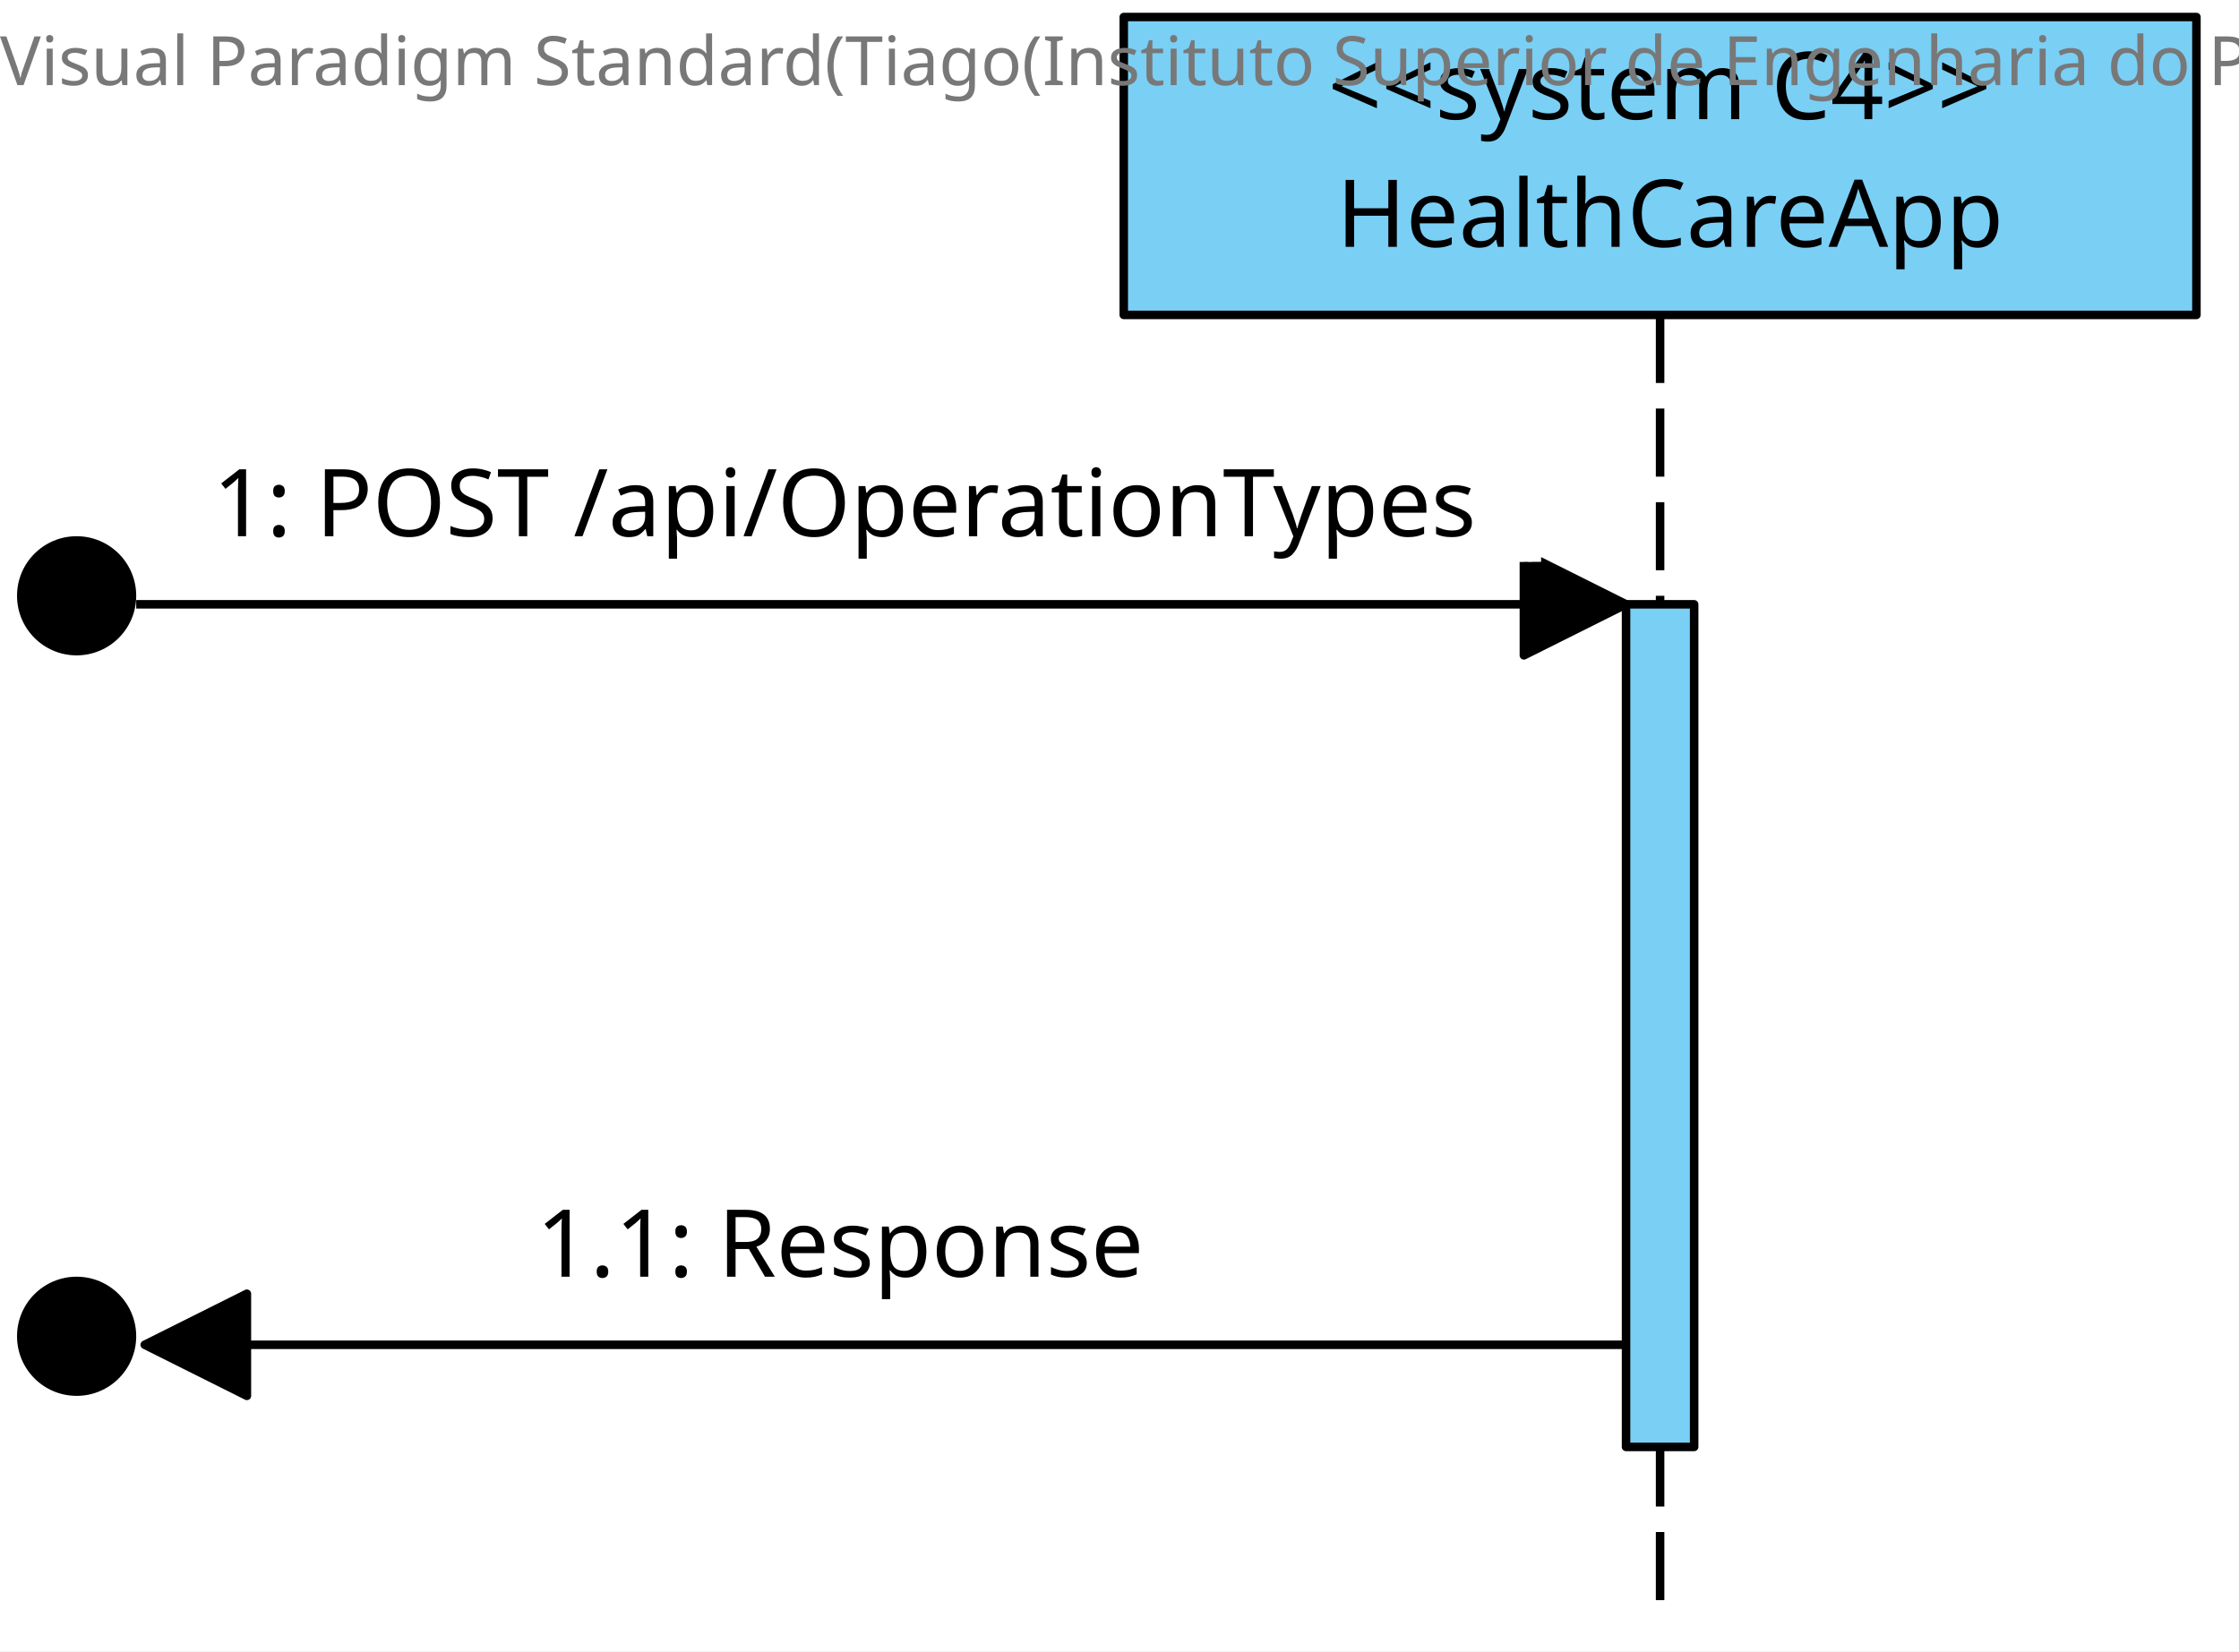
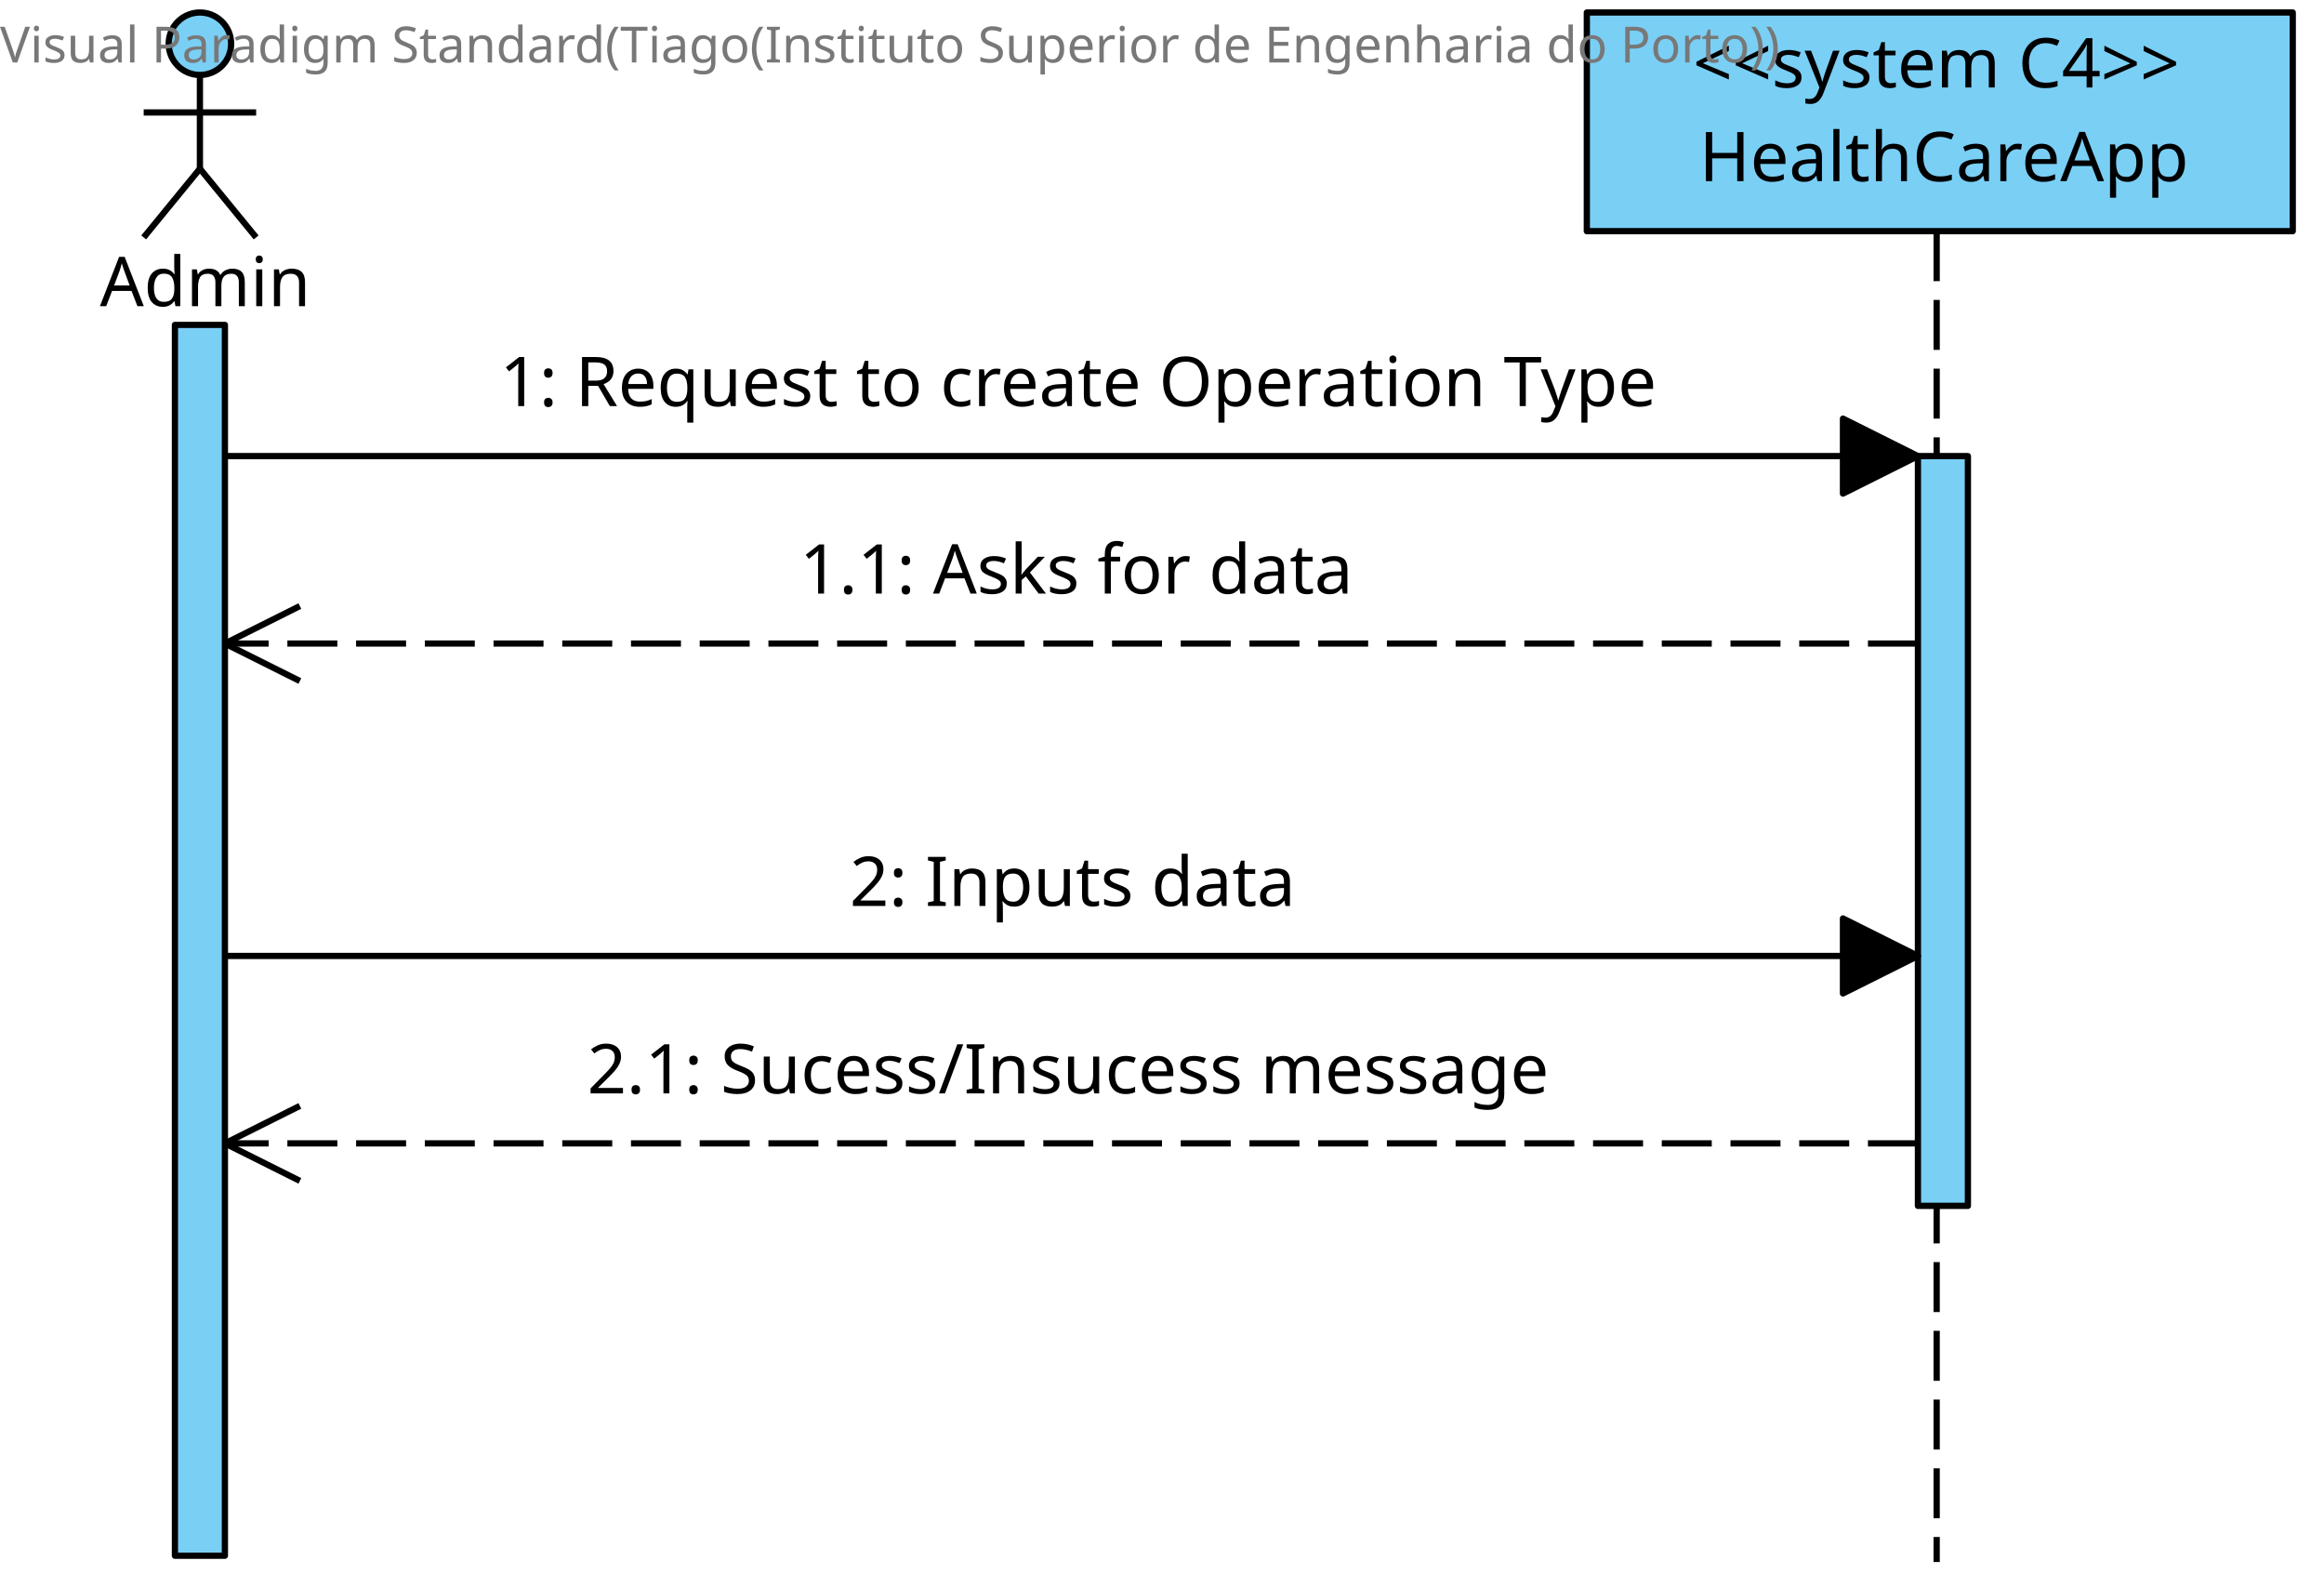
- <svg xmlns="http://www.w3.org/2000/svg" fill-opacity="0" color-rendering="auto" color-interpolation="auto" text-rendering="auto" stroke="rgb(0,0,0)" stroke-linecap="square" width="263" stroke-miterlimit="10" shape-rendering="auto" stroke-opacity="0" fill="rgb(0,0,0)" stroke-dasharray="none" font-weight="normal" stroke-width="1" height="194" font-family="'Dialog'" font-style="normal" stroke-linejoin="miter" font-size="12px" stroke-dashoffset="0" image-rendering="auto">
+ <svg xmlns="http://www.w3.org/2000/svg" fill-opacity="0" color-rendering="auto" color-interpolation="auto" text-rendering="auto" stroke="rgb(0,0,0)" stroke-linecap="square" width="372" stroke-miterlimit="10" shape-rendering="auto" stroke-opacity="0" fill="rgb(0,0,0)" stroke-dasharray="none" font-weight="normal" stroke-width="1" height="254" font-family="'Dialog'" font-style="normal" stroke-linejoin="miter" font-size="12px" stroke-dashoffset="0" image-rendering="auto">
  <defs id="genericDefs" />
  <g>
    <defs id="defs1">
      <clipPath clipPathUnits="userSpaceOnUse" id="clipPath1">
-         <path d="M-7 -7 L138 -7 L138 199 L-7 199 L-7 -7 Z" />
+         <path d="M-7 -7 L71 -7 L71 259 L-7 259 L-7 -7 Z" />
      </clipPath>
      <clipPath clipPathUnits="userSpaceOnUse" id="clipPath2">
-         <path d="M-7 -7 L26 -7 L26 31 L-7 31 L-7 -7 Z" />
+         <path d="M-7 -7 L125 -7 L125 259 L-7 259 L-7 -7 Z" />
      </clipPath>
      <clipPath clipPathUnits="userSpaceOnUse" id="clipPath3">
-         <path d="M-7 -7 L19 -7 L19 110 L-7 110 L-7 -7 Z" />
+         <path d="M-7 -7 L19 -7 L19 131 L-7 131 L-7 -7 Z" />
      </clipPath>
      <clipPath clipPathUnits="userSpaceOnUse" id="clipPath4">
-         <path d="M-127 -30 L254 -30 L254 60 L-127 60 L-127 -30 Z" />
+         <path d="M-114 -30 L228 -30 L228 60 L-114 60 L-114 -30 Z" />
      </clipPath>
      <clipPath clipPathUnits="userSpaceOnUse" id="clipPath5">
-         <path d="M0 0 L279 0 L279 104 L0 104 L0 0 Z" />
+         <path d="M-52 -15 L104 -15 L104 30 L-52 30 L-52 -15 Z" />
      </clipPath>
      <clipPath clipPathUnits="userSpaceOnUse" id="clipPath6">
-         <path d="M215 30 L215 45 L50 45 L50 30 ZM0 0 L0 104 L279 104 L279 11 L166 11 L166 0 Z" />
+         <path d="M0 0 L375 0 L375 104 L0 104 L0 0 Z" />
      </clipPath>
      <clipPath clipPathUnits="userSpaceOnUse" id="clipPath7">
-         <path d="M0 0 L278 0 L278 104 L0 104 L0 0 Z" />
+         <path d="M72 14 L72 29 L20 29 L20 14 ZM282 30 L282 45 L84 45 L84 30 ZM238 60 L238 75 L132 75 L132 60 ZM0 0 L0 104 L375 104 L375 9 L268 9 L268 0 Z" />
      </clipPath>
      <clipPath clipPathUnits="userSpaceOnUse" id="clipPath8">
-         <path d="M177 30 L177 45 L86 45 L86 30 ZM0 0 L0 104 L278 104 L278 0 Z" />
+         <path d="M238 30 L238 45 L132 45 L132 30 ZM227 80 L227 95 L140 95 L140 80 ZM0 0 L0 104 L375 104 L375 0 L282 0 L282 15 L84 15 L84 0 Z" />
      </clipPath>
      <clipPath clipPathUnits="userSpaceOnUse" id="clipPath9">
-         <path d="M-91 -15 L182 -15 L182 30 L-91 30 L-91 -15 Z" />
+         <path d="M227 30 L227 45 L140 45 L140 30 ZM270 60 L270 75 L98 75 L98 60 ZM0 0 L0 104 L375 104 L375 0 Z" />
      </clipPath>
      <clipPath clipPathUnits="userSpaceOnUse" id="clipPath10">
-         <path d="M-165 -15 L330 -15 L330 30 L-165 30 L-165 -15 Z" />
+         <path d="M270 30 L270 45 L98 45 L98 30 ZM0 0 L0 104 L375 104 L375 0 L227 0 L227 15 L140 15 L140 0 Z" />
+       </clipPath>
+       <clipPath clipPathUnits="userSpaceOnUse" id="clipPath11">
+         <path d="M-172 -15 L344 -15 L344 30 L-172 30 L-172 -15 Z" />
+       </clipPath>
+       <clipPath clipPathUnits="userSpaceOnUse" id="clipPath12">
+         <path d="M-87 -15 L174 -15 L174 30 L-87 30 L-87 -15 Z" />
+       </clipPath>
+       <clipPath clipPathUnits="userSpaceOnUse" id="clipPath13">
+         <path d="M-106 -15 L212 -15 L212 30 L-106 30 L-106 -15 Z" />
+       </clipPath>
+       <clipPath clipPathUnits="userSpaceOnUse" id="clipPath14">
+         <path d="M-198 -15 L396 -15 L396 30 L-198 30 L-198 -15 Z" />
      </clipPath>
    </defs>
    <g fill="white" text-rendering="geometricPrecision" fill-opacity="1" stroke-opacity="1" stroke="white">
-       <rect x="0" width="263" height="194" y="0" stroke="none" />
+       <rect x="0" width="372" height="254" y="0" stroke="none" />
    </g>
-     <g font-size="11px" transform="translate(132,2)" fill-opacity="1" fill="rgb(122,207,245)" text-rendering="geometricPrecision" image-rendering="optimizeQuality" font-family="sans-serif" stroke="rgb(122,207,245)" stroke-opacity="1">
-       <rect x="0" width="126" height="35" y="0" clip-path="url(#clipPath1)" stroke="none" />
+     <g font-size="11px" transform="translate(2,2)" fill-opacity="1" fill="rgb(122,207,245)" text-rendering="geometricPrecision" image-rendering="optimizeQuality" font-family="sans-serif" stroke="rgb(122,207,245)" stroke-opacity="1">
+       <circle r="5" clip-path="url(#clipPath1)" cx="30" cy="5" stroke="none" />
+       <rect x="26" width="8" height="197" y="50" clip-path="url(#clipPath1)" stroke="none" />
    </g>
-     <g stroke-linecap="butt" font-size="11px" transform="translate(132,2)" fill-opacity="1" fill="black" text-rendering="geometricPrecision" image-rendering="optimizeQuality" font-family="sans-serif" stroke-linejoin="round" stroke="black" stroke-opacity="1" stroke-miterlimit="0">
-       <rect fill="none" x="0" width="126" height="35" y="0" clip-path="url(#clipPath1)" />
-       <line clip-path="url(#clipPath1)" fill="none" x1="63" x2="63" y1="35" y2="188" stroke-linejoin="bevel" stroke-dasharray="8,3" />
+     <g stroke-linecap="butt" font-size="11px" transform="translate(2,2)" fill-opacity="1" fill="black" text-rendering="geometricPrecision" image-rendering="optimizeQuality" font-family="sans-serif" stroke-linejoin="round" stroke="black" stroke-opacity="1" stroke-miterlimit="0">
+       <circle fill="none" r="5" clip-path="url(#clipPath1)" cx="30" cy="5" />
+       <rect fill="none" x="26" width="8" height="197" y="50" clip-path="url(#clipPath1)" />
+       <line y2="25" fill="none" x1="30" clip-path="url(#clipPath1)" x2="30" y1="10" />
+       <line y2="36" fill="none" x1="30" clip-path="url(#clipPath1)" x2="21" y1="25" />
+       <line y2="36" fill="none" x1="30" clip-path="url(#clipPath1)" x2="39" y1="25" />
+       <line y2="16" fill="none" x1="21" clip-path="url(#clipPath1)" x2="39" y1="16" />
    </g>
-     <g font-size="11px" transform="translate(2,61)" fill-opacity="1" fill="black" text-rendering="geometricPrecision" image-rendering="optimizeQuality" font-family="sans-serif" stroke="black" stroke-opacity="1">
-       <circle r="7" clip-path="url(#clipPath2)" cx="7" cy="9" stroke="none" />
+     <g font-size="11px" transform="translate(254,2)" fill-opacity="1" fill="rgb(122,207,245)" text-rendering="geometricPrecision" image-rendering="optimizeQuality" font-family="sans-serif" stroke="rgb(122,207,245)" stroke-opacity="1">
+       <rect x="0" width="113" height="35" y="0" clip-path="url(#clipPath2)" stroke="none" />
    </g>
-     <g font-size="11px" transform="translate(191,71)" fill-opacity="1" fill="rgb(122,207,245)" text-rendering="geometricPrecision" image-rendering="optimizeQuality" font-family="sans-serif" stroke="rgb(122,207,245)" stroke-opacity="1">
-       <rect x="0" width="8" height="99" y="0" clip-path="url(#clipPath3)" stroke="none" />
+     <g stroke-linecap="butt" font-size="11px" transform="translate(254,2)" fill-opacity="1" fill="black" text-rendering="geometricPrecision" image-rendering="optimizeQuality" font-family="sans-serif" stroke-linejoin="round" stroke="black" stroke-opacity="1" stroke-miterlimit="0">
+       <rect fill="none" x="0" width="113" height="35" y="0" clip-path="url(#clipPath2)" />
+       <line clip-path="url(#clipPath2)" fill="none" x1="56" x2="56" y1="35" y2="248" stroke-linejoin="bevel" stroke-dasharray="8,3" />
    </g>
-     <g stroke-linecap="butt" font-size="11px" transform="translate(191,71)" fill-opacity="1" fill="black" text-rendering="geometricPrecision" image-rendering="optimizeQuality" font-family="sans-serif" stroke-linejoin="round" stroke="black" stroke-opacity="1" stroke-miterlimit="0">
-       <rect fill="none" x="0" width="8" height="99" y="0" clip-path="url(#clipPath3)" />
+     <g font-size="11px" transform="translate(307,73)" fill-opacity="1" fill="rgb(122,207,245)" text-rendering="geometricPrecision" image-rendering="optimizeQuality" font-family="sans-serif" stroke="rgb(122,207,245)" stroke-opacity="1">
+       <rect x="0" width="8" height="120" y="0" clip-path="url(#clipPath3)" stroke="none" />
    </g>
-     <g font-size="11px" transform="translate(2,148)" fill-opacity="1" fill="black" text-rendering="geometricPrecision" image-rendering="optimizeQuality" font-family="sans-serif" stroke="black" stroke-opacity="1">
-       <circle r="7" clip-path="url(#clipPath2)" cx="7" cy="9" stroke="none" />
+     <g stroke-linecap="butt" font-size="11px" transform="translate(307,73)" fill-opacity="1" fill="black" text-rendering="geometricPrecision" image-rendering="optimizeQuality" font-family="sans-serif" stroke-linejoin="round" stroke="black" stroke-opacity="1" stroke-miterlimit="0">
+       <rect fill="none" x="0" width="8" height="120" y="0" clip-path="url(#clipPath3)" />
    </g>
-     <g font-size="11px" transform="translate(132,2)" fill-opacity="1" fill="black" text-rendering="geometricPrecision" image-rendering="optimizeQuality" font-family="sans-serif" stroke="black" stroke-opacity="1">
-       <text x="24" xml:space="preserve" y="12" clip-path="url(#clipPath4)" stroke="none">&lt;&lt;system C4&gt;&gt;</text>
-       <text x="25" xml:space="preserve" y="27" clip-path="url(#clipPath4)" stroke="none">HealthCareApp</text>
+     <g font-size="11px" transform="translate(254,2)" fill-opacity="1" fill="black" text-rendering="geometricPrecision" image-rendering="optimizeQuality" font-family="sans-serif" stroke="black" stroke-opacity="1">
+       <text x="17" xml:space="preserve" y="12" clip-path="url(#clipPath4)" stroke="none">&lt;&lt;system C4&gt;&gt;</text>
+       <text x="18" xml:space="preserve" y="27" clip-path="url(#clipPath4)" stroke="none">HealthCareApp</text>
    </g>
-     <g stroke-linecap="butt" font-size="11px" transform="translate(-34,21)" fill-opacity="1" fill="black" text-rendering="geometricPrecision" image-rendering="optimizeQuality" font-family="sans-serif" stroke-linejoin="round" stroke="black" stroke-opacity="1">
-       <line y2="50" fill="none" x1="50" clip-path="url(#clipPath6)" x2="225" y1="50" />
-       <polygon points=" 225 50 213 44 213 56" clip-path="url(#clipPath6)" stroke="none" />
-       <polygon fill="none" points=" 225 50 213 44 213 56" clip-path="url(#clipPath6)" />
+     <g font-size="11px" transform="translate(6,37)" fill-opacity="1" fill="black" text-rendering="geometricPrecision" image-rendering="optimizeQuality" font-family="sans-serif" stroke="black" stroke-opacity="1">
+       <text x="10" xml:space="preserve" y="12" clip-path="url(#clipPath5)" stroke="none">Admin</text>
    </g>
-     <g stroke-linecap="butt" font-size="11px" transform="translate(-33,108)" fill-opacity="1" fill="black" text-rendering="geometricPrecision" image-rendering="optimizeQuality" font-family="sans-serif" stroke-linejoin="round" stroke="black" stroke-opacity="1">
-       <line y2="50" fill="none" x1="224" clip-path="url(#clipPath8)" x2="50" y1="50" />
-       <polygon points=" 50 50 62 56 62 44" clip-path="url(#clipPath8)" stroke="none" />
-       <polygon fill="none" points=" 50 50 62 56 62 44" clip-path="url(#clipPath8)" />
+     <g stroke-linecap="butt" font-size="11px" transform="translate(-14,23)" fill-opacity="1" fill="black" text-rendering="geometricPrecision" image-rendering="optimizeQuality" font-family="sans-serif" stroke-linejoin="round" stroke="black" stroke-opacity="1">
+       <line y2="50" fill="none" x1="50" clip-path="url(#clipPath7)" x2="321" y1="50" />
+       <polygon points=" 321 50 309 44 309 56" clip-path="url(#clipPath7)" stroke="none" />
+       <polygon fill="none" points=" 321 50 309 44 309 56" clip-path="url(#clipPath7)" />
    </g>
-     <g font-size="11px" transform="translate(53,138)" fill-opacity="1" fill="white" text-rendering="geometricPrecision" image-rendering="optimizeQuality" font-family="sans-serif" stroke="white" stroke-opacity="1">
-       <rect x="0" width="91" height="15" y="0" clip-path="url(#clipPath9)" stroke="none" />
-       <text fill="black" x="10" xml:space="preserve" y="12" clip-path="url(#clipPath9)" stroke="none">1.1: Response</text>
+     <g fill-opacity="1" text-rendering="geometricPrecision" stroke="black" stroke-linecap="butt" transform="translate(-14,53)" stroke-miterlimit="0" stroke-opacity="1" fill="black" stroke-dasharray="8,3" font-family="sans-serif" stroke-linejoin="round" font-size="11px" image-rendering="optimizeQuality">
+       <line y2="50" fill="none" x1="321" clip-path="url(#clipPath8)" x2="50" y1="50" />
+       <line clip-path="url(#clipPath8)" fill="none" x1="50" x2="62" y1="50" y2="56" stroke-dasharray="none" stroke-miterlimit="10" />
+       <line clip-path="url(#clipPath8)" fill="none" x1="50" x2="62" y1="50" y2="44" stroke-dasharray="none" stroke-miterlimit="10" />
    </g>
-     <g font-size="11px" transform="translate(16,51)" fill-opacity="1" fill="white" text-rendering="geometricPrecision" image-rendering="optimizeQuality" font-family="sans-serif" stroke="white" stroke-opacity="1">
-       <rect x="0" width="165" height="15" y="0" clip-path="url(#clipPath10)" stroke="none" />
-       <text fill="black" x="9" xml:space="preserve" y="12" clip-path="url(#clipPath10)" stroke="none">1: POST /api/OperationTypes</text>
+     <g stroke-linecap="butt" font-size="11px" transform="translate(-14,103)" fill-opacity="1" fill="black" text-rendering="geometricPrecision" image-rendering="optimizeQuality" font-family="sans-serif" stroke-linejoin="round" stroke="black" stroke-opacity="1">
+       <line y2="50" fill="none" x1="50" clip-path="url(#clipPath9)" x2="321" y1="50" />
+       <polygon points=" 321 50 309 44 309 56" clip-path="url(#clipPath9)" stroke="none" />
+       <polygon fill="none" points=" 321 50 309 44 309 56" clip-path="url(#clipPath9)" />
+     </g>
+     <g fill-opacity="1" text-rendering="geometricPrecision" stroke="black" stroke-linecap="butt" transform="translate(-14,133)" stroke-miterlimit="0" stroke-opacity="1" fill="black" stroke-dasharray="8,3" font-family="sans-serif" stroke-linejoin="round" font-size="11px" image-rendering="optimizeQuality">
+       <line y2="50" fill="none" x1="321" clip-path="url(#clipPath10)" x2="50" y1="50" />
+       <line clip-path="url(#clipPath10)" fill="none" x1="50" x2="62" y1="50" y2="56" stroke-dasharray="none" stroke-miterlimit="10" />
+       <line clip-path="url(#clipPath10)" fill="none" x1="50" x2="62" y1="50" y2="44" stroke-dasharray="none" stroke-miterlimit="10" />
+     </g>
+     <g font-size="11px" transform="translate(84,163)" fill-opacity="1" fill="white" text-rendering="geometricPrecision" image-rendering="optimizeQuality" font-family="sans-serif" stroke="white" stroke-opacity="1">
+       <rect x="0" width="172" height="15" y="0" clip-path="url(#clipPath11)" stroke="none" />
+       <text fill="black" x="10" xml:space="preserve" y="12" clip-path="url(#clipPath11)" stroke="none">2.1: Sucess/Insucess message</text>
+     </g>
+     <g font-size="11px" transform="translate(126,133)" fill-opacity="1" fill="white" text-rendering="geometricPrecision" image-rendering="optimizeQuality" font-family="sans-serif" stroke="white" stroke-opacity="1">
+       <rect x="0" width="87" height="15" y="0" clip-path="url(#clipPath12)" stroke="none" />
+       <text fill="black" x="10" xml:space="preserve" y="12" clip-path="url(#clipPath12)" stroke="none">2: Inputs data</text>
+     </g>
+     <g font-size="11px" transform="translate(118,83)" fill-opacity="1" fill="white" text-rendering="geometricPrecision" image-rendering="optimizeQuality" font-family="sans-serif" stroke="white" stroke-opacity="1">
+       <rect x="0" width="106" height="15" y="0" clip-path="url(#clipPath13)" stroke="none" />
+       <text fill="black" x="10" xml:space="preserve" y="12" clip-path="url(#clipPath13)" stroke="none">1.1: Asks for data</text>
+     </g>
+     <g font-size="11px" transform="translate(70,53)" fill-opacity="1" fill="white" text-rendering="geometricPrecision" image-rendering="optimizeQuality" font-family="sans-serif" stroke="white" stroke-opacity="1">
+       <rect x="0" width="198" height="15" y="0" clip-path="url(#clipPath14)" stroke="none" />
+       <text fill="black" x="10" xml:space="preserve" y="12" clip-path="url(#clipPath14)" stroke="none">1: Request to create Operation Type</text>
    </g>
    <g font-size="8px" fill-opacity="1" fill="rgb(120,120,120)" text-rendering="geometricPrecision" image-rendering="optimizeQuality" stroke="rgb(120,120,120)" stroke-opacity="1">
      <text x="0" xml:space="preserve" y="10" stroke="none">Visual Paradigm Standard(Tiago(Instituto Superior de Engenharia do Porto))</text>
    </g>
  </g>
</svg>
